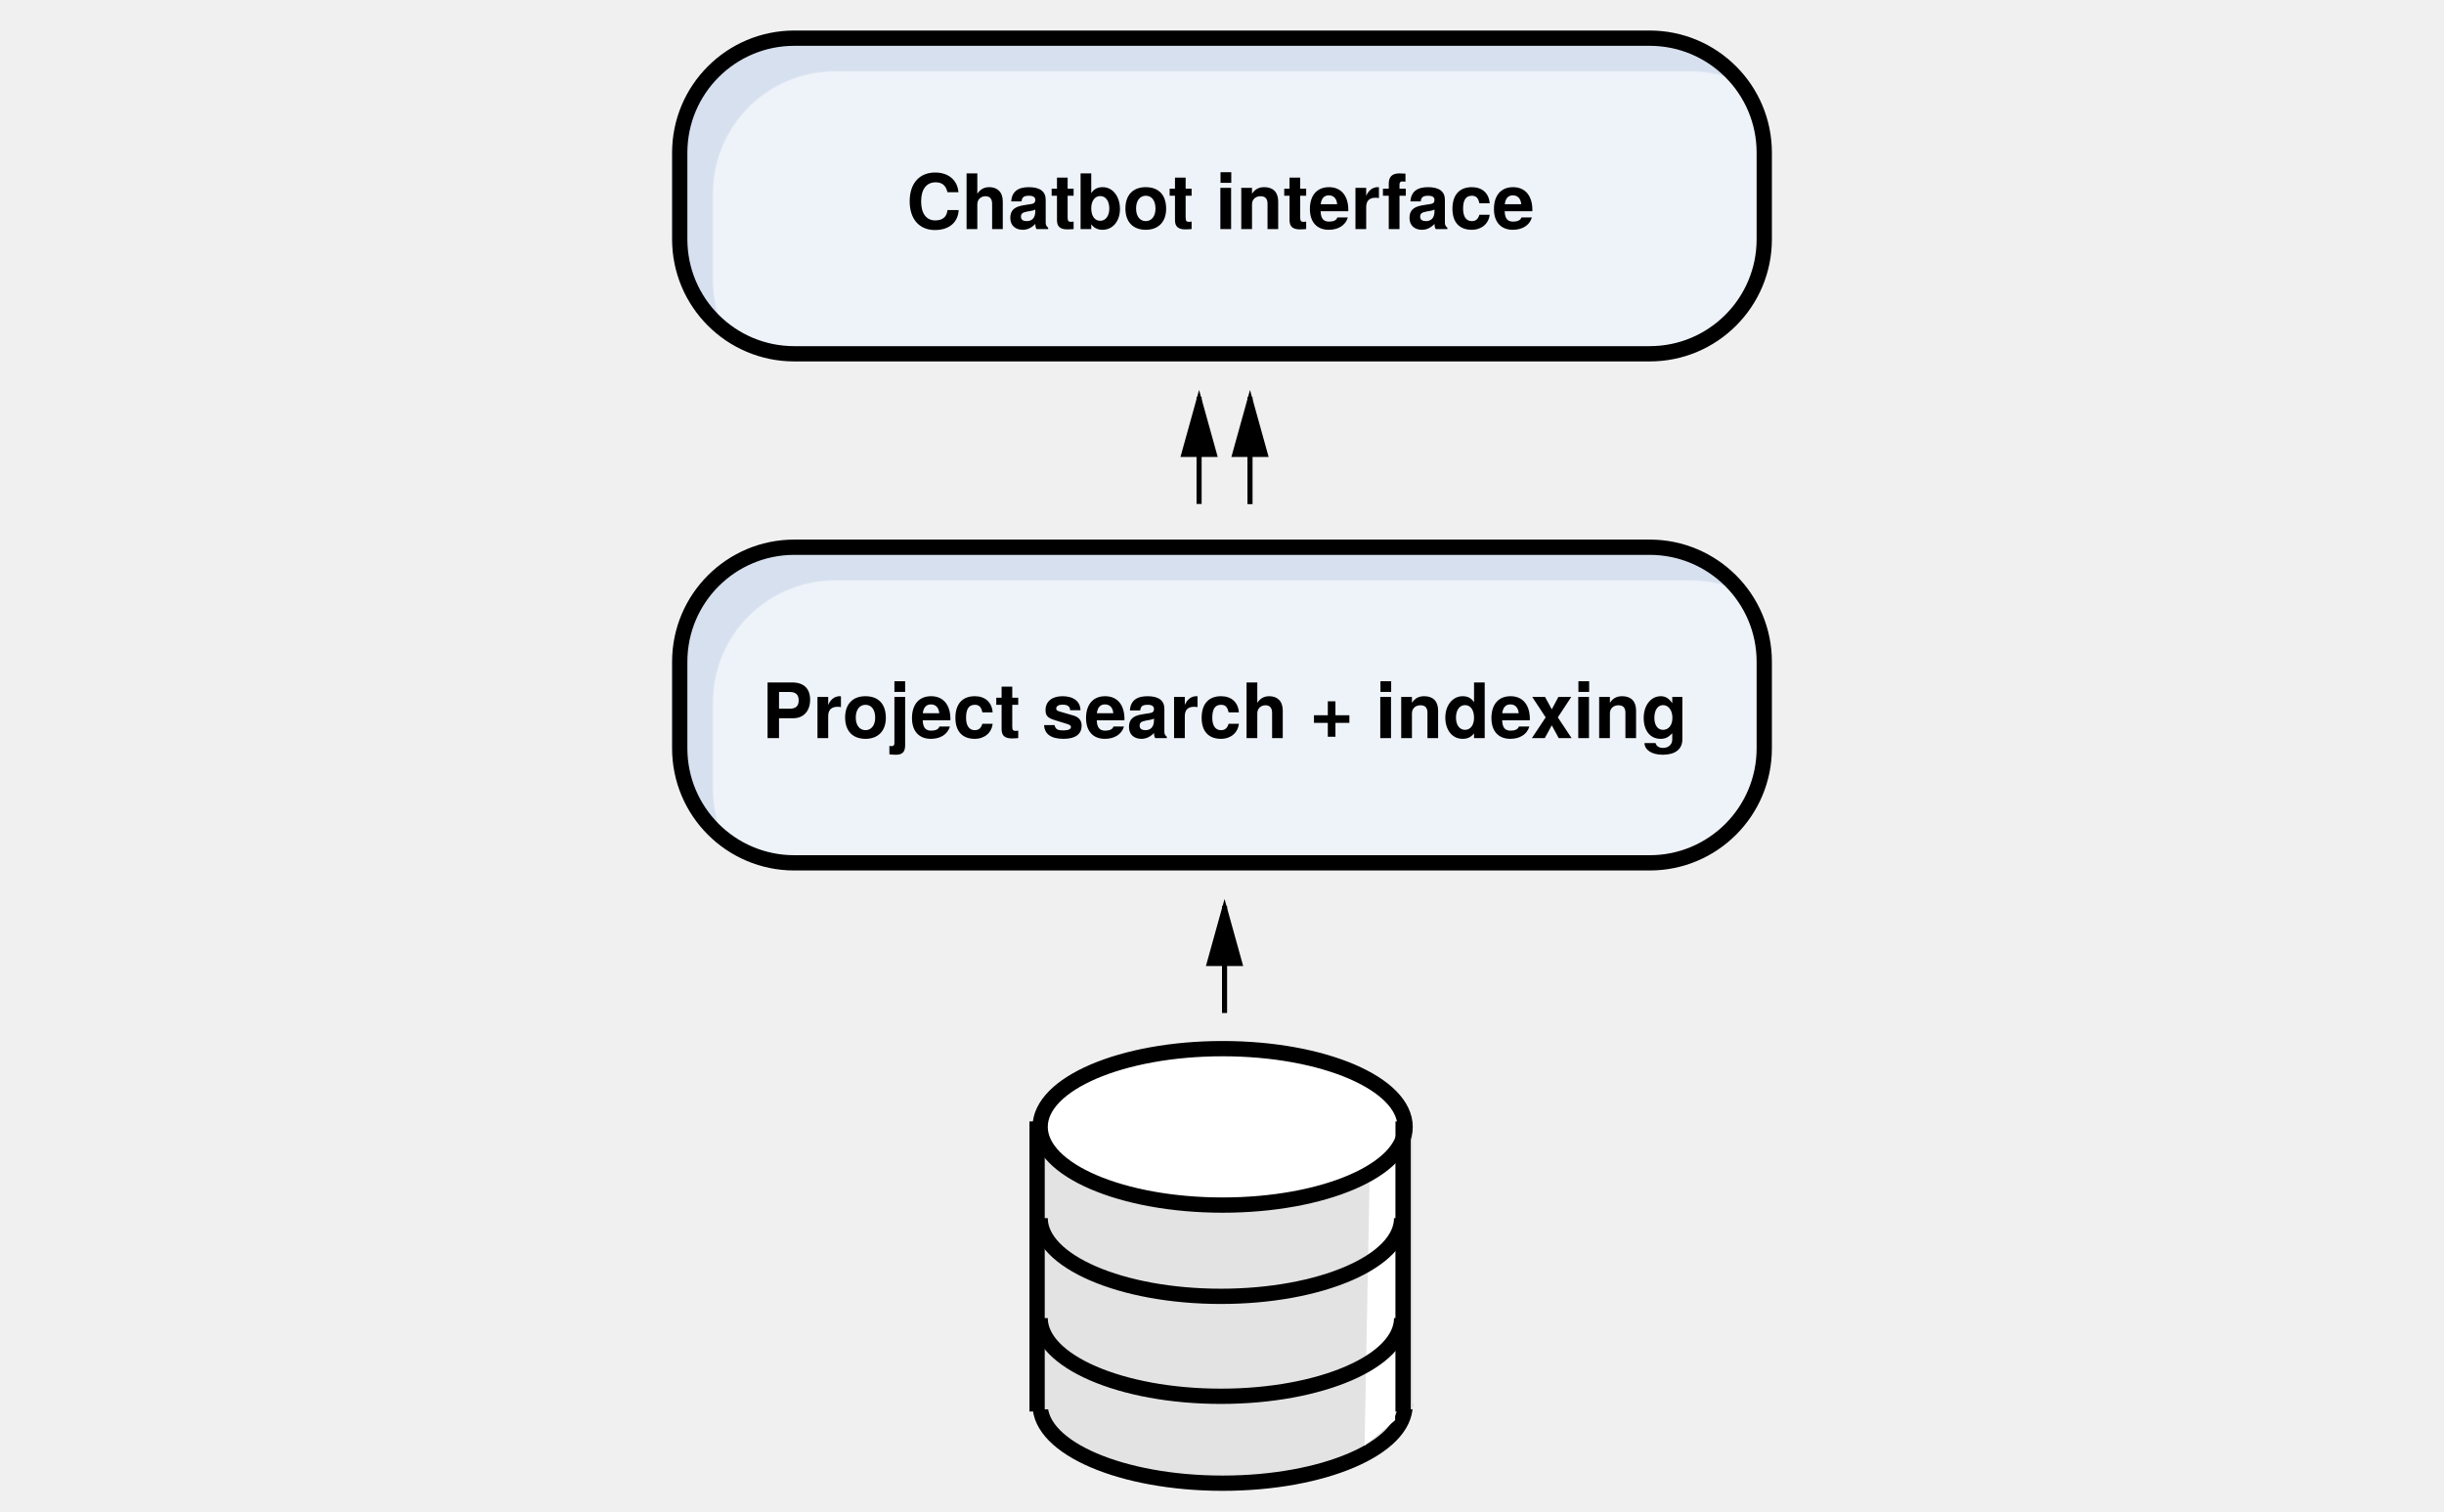
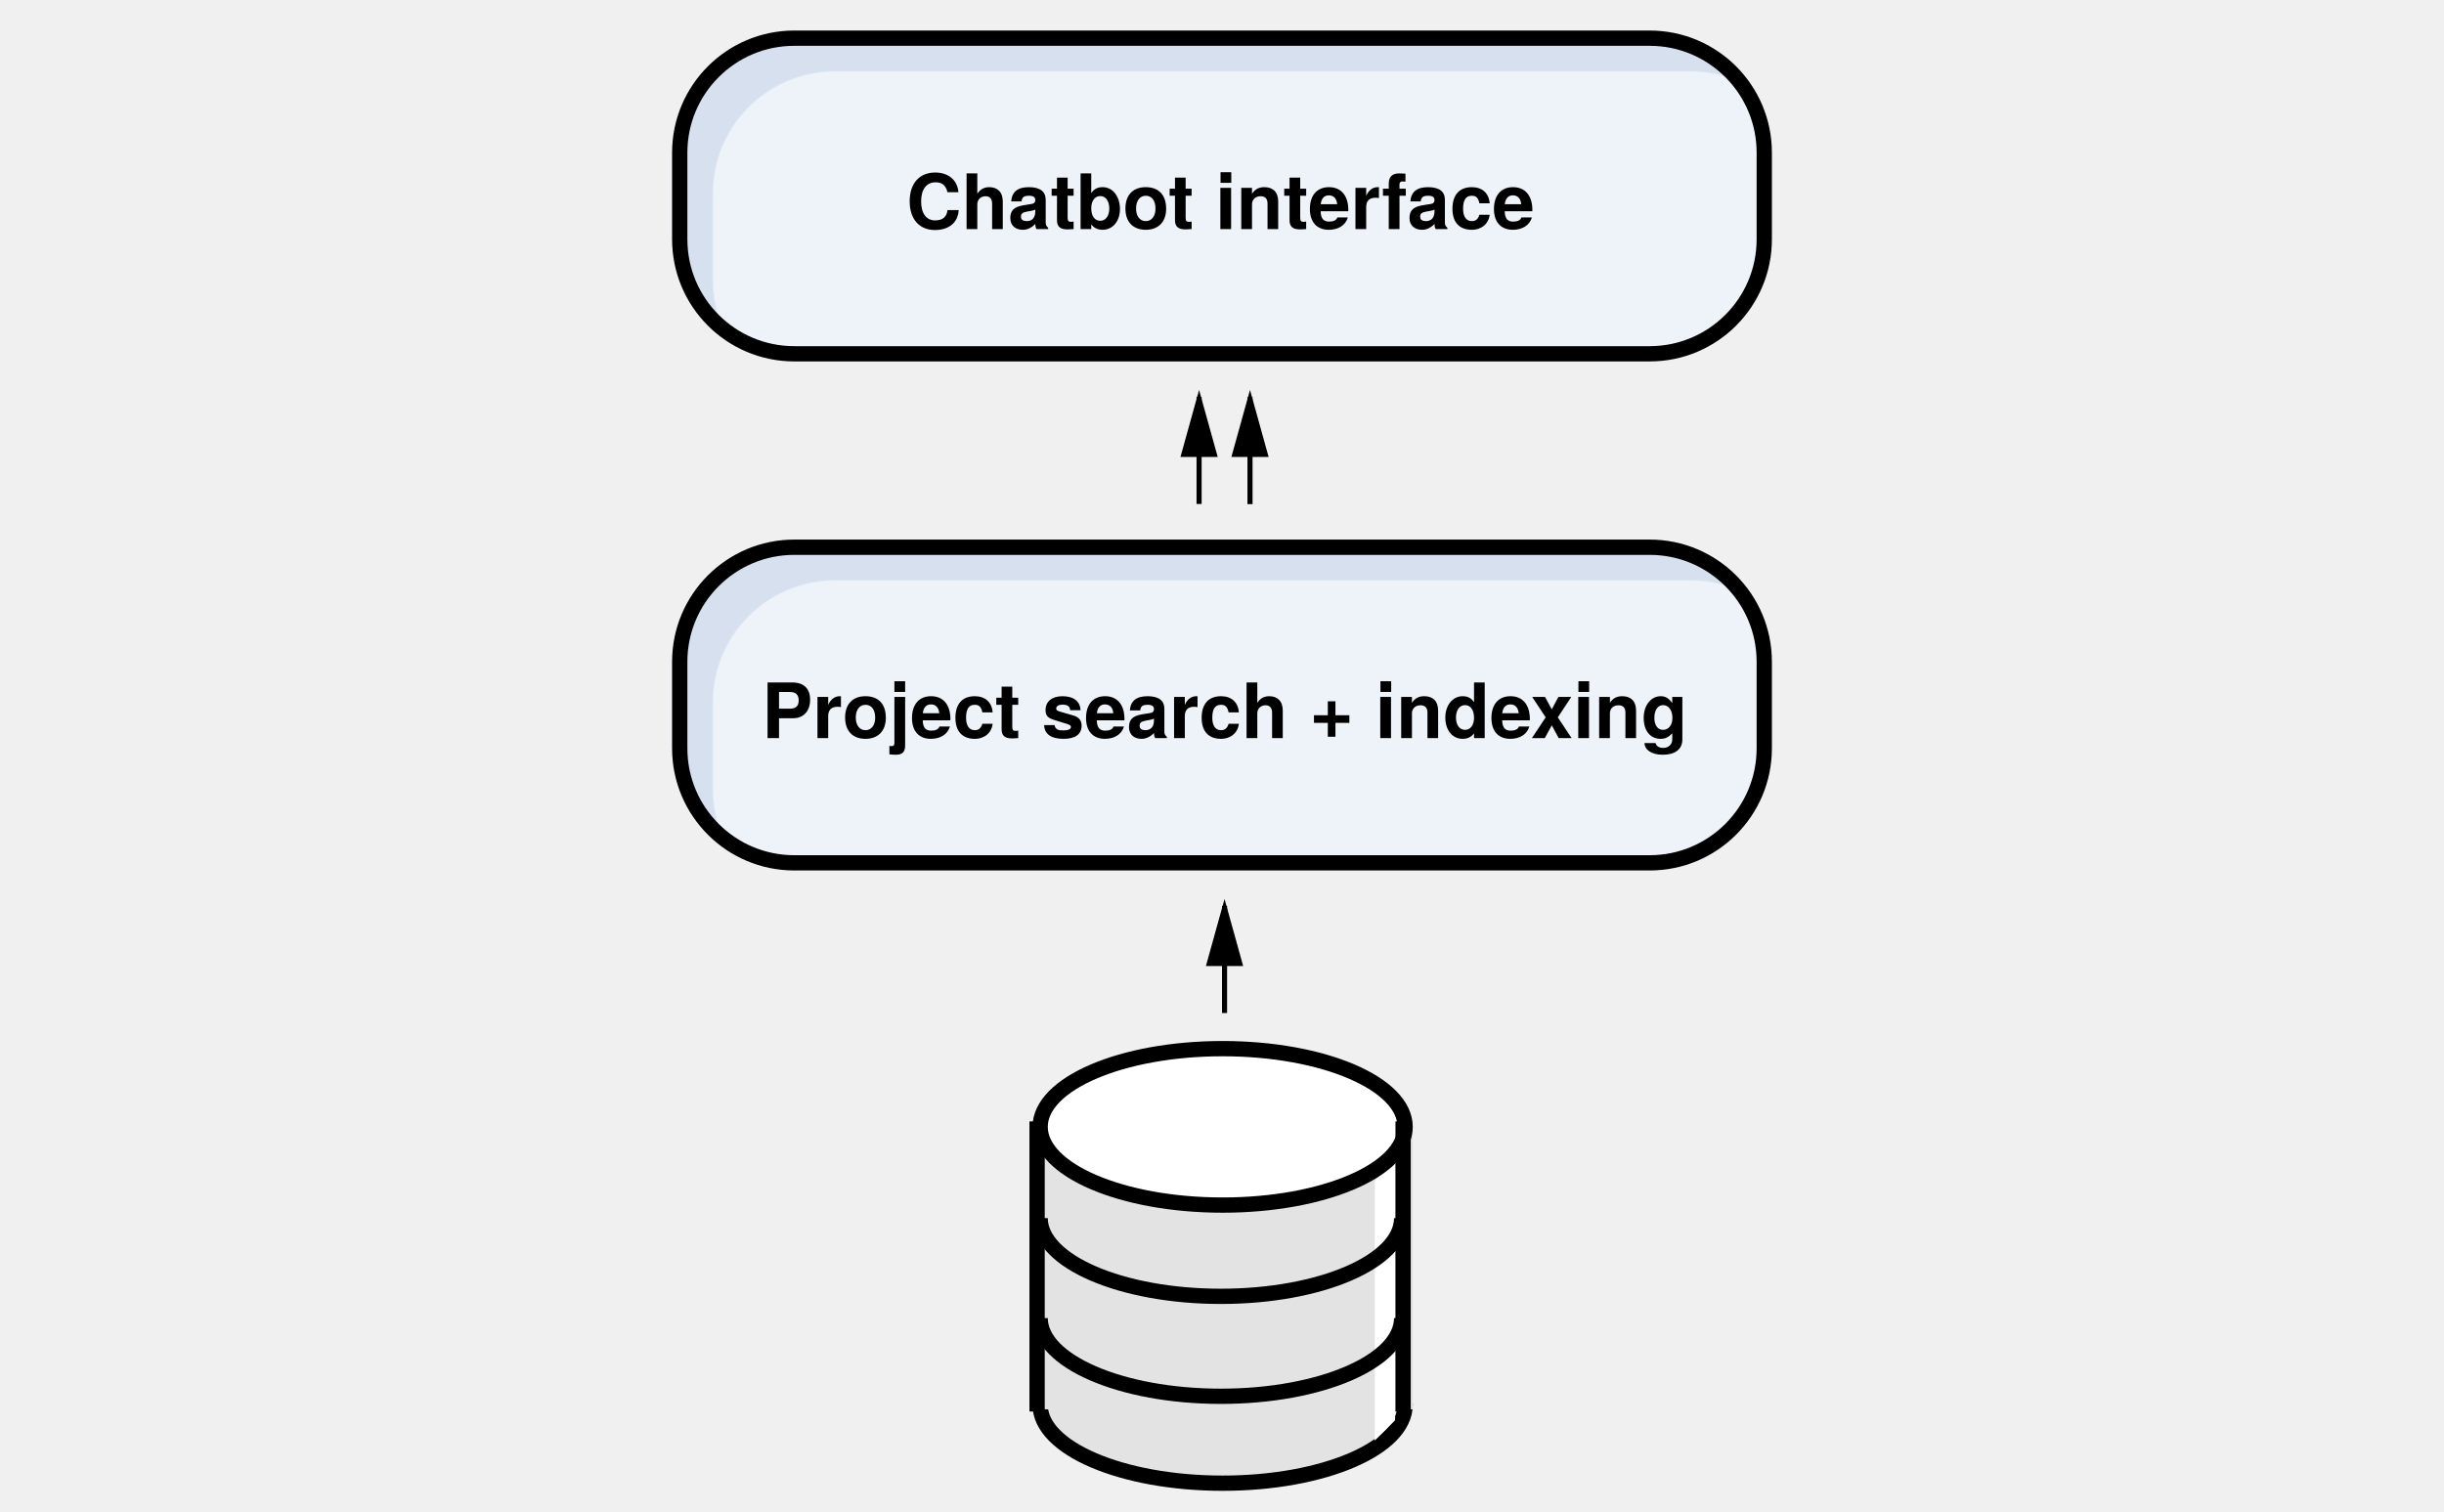
<svg xmlns="http://www.w3.org/2000/svg" xmlns:xlink="http://www.w3.org/1999/xlink" width="480px" height="297px" viewBox="0 0 480 297" version="1.1">
  <defs>
    <path d="M0,23.996 C0,10.743 10.75,0 24.004,0 L55.838,0 L192,0 C205.255,0 216,10.752 216,23.996 L216,41.004 C216,54.257 205.252,65 192.007,65 L23.993,65 C10.742,65 0,54.248 0,41.004 L0,23.996 Z" id="path-1" />
    <filter x="-1.9%" y="-6.2%" width="103.7%" height="112.3%" filterUnits="objectBoundingBox" id="filter-3">
      <feOffset dx="8" dy="8" in="SourceAlpha" result="shadowOffsetInner1" />
      <feComposite in="shadowOffsetInner1" in2="SourceAlpha" operator="arithmetic" k2="-1" k3="1" result="shadowInnerInner1" />
      <feColorMatrix values="0 0 0 0 0.838   0 0 0 0 0.878   0 0 0 0 0.934  0 0 0 1 0" type="matrix" in="shadowInnerInner1" />
    </filter>
    <path d="M0,23.996 C0,10.743 10.75,0 24.004,0 L55.838,0 L192,0 C205.255,0 216,10.752 216,23.996 L216,41.004 C216,54.257 205.252,65 192.007,65 L23.993,65 C10.742,65 0,54.248 0,41.004 L0,23.996 Z" id="path-4" />
    <filter x="-1.9%" y="-6.2%" width="103.7%" height="112.3%" filterUnits="objectBoundingBox" id="filter-6">
      <feOffset dx="8" dy="8" in="SourceAlpha" result="shadowOffsetInner1" />
      <feComposite in="shadowOffsetInner1" in2="SourceAlpha" operator="arithmetic" k2="-1" k3="1" result="shadowInnerInner1" />
      <feColorMatrix values="0 0 0 0 0.838   0 0 0 0 0.878   0 0 0 0 0.934  0 0 0 1 0" type="matrix" in="shadowInnerInner1" />
    </filter>
  </defs>
  <g id="Page-2" stroke="none" stroke-width="1" fill="none" fill-rule="evenodd">
    <g id="services_diagram">
      <rect id="Rectangle-8" fill-opacity="0.01" fill="#FFFFFF" x="0" y="0" width="480" height="297" />
      <g transform="translate(132, 6)">
        <g id="diagram_group">
          <mask id="mask-2" fill="white">
            <use xlink:href="#path-1" />
          </mask>
          <g id="background">
            <use fill="#EEF3FA" fill-rule="evenodd" xlink:href="#path-1" />
            <use fill="black" fill-opacity="1" filter="url(#filter-3)" xlink:href="#path-1" />
            <path stroke="#000000" stroke-width="3" d="M1.5,23.996 C1.5,11.573 11.577,1.5 24.004,1.5 L55.838,1.5 L192,1.5 C204.424,1.5 214.5,11.577 214.5,23.996 L214.5,41.004 C214.5,53.426 204.425,63.5 192.007,63.5 L23.993,63.5 C11.573,63.5 1.5,53.423 1.5,41.004 L1.5,23.996 Z" />
          </g>
          <text id="label" font-family="HelveticaNeue-Bold, Helvetica Neue" font-size="15" font-weight="bold" fill="#000000">
            <tspan x="46.002" y="39">Chatbot interface</tspan>
          </text>
        </g>
        <g id="diagram_group" transform="translate(0, 100)">
          <mask id="mask-5" fill="white">
            <use xlink:href="#path-4" />
          </mask>
          <g id="background">
            <use fill="#EEF3FA" fill-rule="evenodd" xlink:href="#path-4" />
            <use fill="black" fill-opacity="1" filter="url(#filter-6)" xlink:href="#path-4" />
            <path stroke="#000000" stroke-width="3" d="M1.5,23.996 C1.5,11.573 11.577,1.5 24.004,1.5 L55.838,1.5 L192,1.5 C204.424,1.5 214.5,11.577 214.5,23.996 L214.5,41.004 C214.5,53.426 204.425,63.5 192.007,63.5 L23.993,63.5 C11.573,63.5 1.5,53.423 1.5,41.004 L1.5,23.996 Z" />
          </g>
          <text id="label" font-family="HelveticaNeue-Bold, Helvetica Neue" font-size="15" font-weight="bold" fill="#000000">
            <tspan x="17.608" y="39">Project search + indexing</tspan>
          </text>
        </g>
        <g id="database" transform="translate(70, 200)">
          <ellipse id="Oval-Copy" stroke="#000000" stroke-width="3" fill="#E3E3E3" fill-rule="evenodd" cx="38.125" cy="69.999" rx="35.84" ry="15.366" />
          <rect id="Rectangle" fill="#E3E3E3" fill-rule="evenodd" x="0.791" y="14.512" width="74.667" height="56.341" />
-           <polygon id="Rectangle-2-Copy" fill="#FFFFFF" fill-rule="evenodd" points="67 25 72 22 72 73 66 78" />
+           <polygon id="Rectangle-2-Copy" fill="#FFFFFF" fill-rule="evenodd" points="68 26 72 22 72 73 68 77" />
          <ellipse id="Oval" stroke="#000000" stroke-width="3" fill="#FFFFFF" fill-rule="evenodd" cx="38.125" cy="15.366" rx="35.84" ry="15.366" />
          <path d="M73.284,52.926 C73.284,61.412 57.391,68.292 37.784,68.292 C18.178,68.292 2.284,61.412 2.284,52.926" id="Oval-Copy-2" stroke="#000000" stroke-width="3" />
          <path d="M73.284,33.292 C73.284,41.779 57.391,48.658 37.784,48.658 C18.178,48.658 2.284,41.779 2.284,33.292" id="Oval-Copy-3" stroke="#000000" stroke-width="3" />
          <path d="M1.685,15.793 L1.685,69.782" id="Line" stroke="#000000" stroke-width="3" stroke-linecap="square" />
          <path d="M73.571,15.793 L73.571,69.782" id="Line-Copy" stroke="#000000" stroke-width="3" stroke-linecap="square" />
        </g>
        <path d="M103.5,92.5 L103.5,72.467" id="Line" stroke="#000000" fill="#000000" stroke-linecap="square" />
        <path id="Line-decoration-1" d="M103.5,72.467 L100.5,83.267 L106.5,83.267 L103.5,72.467 Z" stroke="#000000" fill="#000000" stroke-linecap="square" />
        <path d="M108.5,192.5 L108.5,172.467" id="Line-Copy-6" stroke="#000000" fill="#000000" stroke-linecap="square" />
        <path id="Line-Copy-6-decoration-1" d="M108.5,172.467 L105.5,183.267 L111.5,183.267 L108.5,172.467 Z" stroke="#000000" fill="#000000" stroke-linecap="square" />
        <path d="M113.5,92.5 L113.5,72.467" id="Line-Copy-3" stroke="#000000" fill="#000000" stroke-linecap="square" transform="translate(113.5, 82.5) scale(1, -1) translate(-113.5, -82.5) " />
        <path id="Line-Copy-3-decoration-1" d="M113.5,72.467 L110.5,83.267 L116.5,83.267 L113.5,72.467 Z" stroke="#000000" fill="#000000" stroke-linecap="square" />
      </g>
    </g>
  </g>
</svg>
